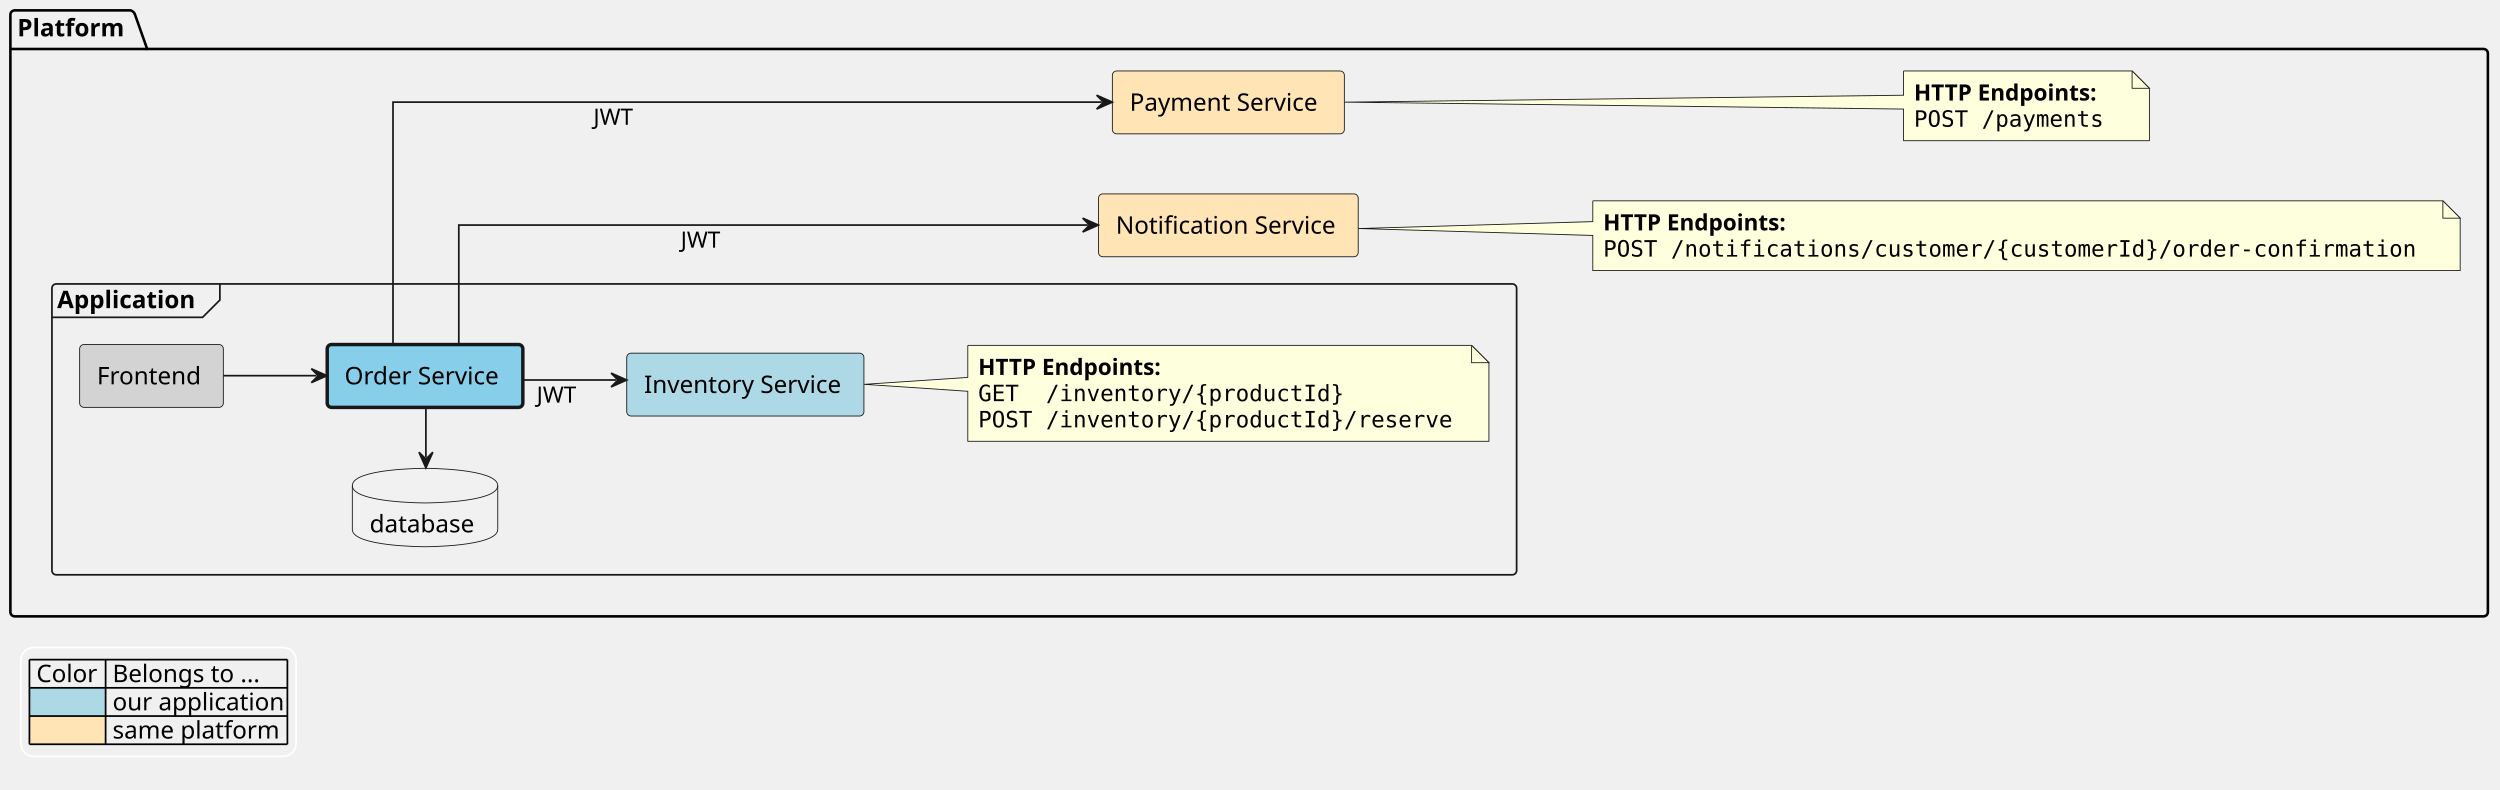
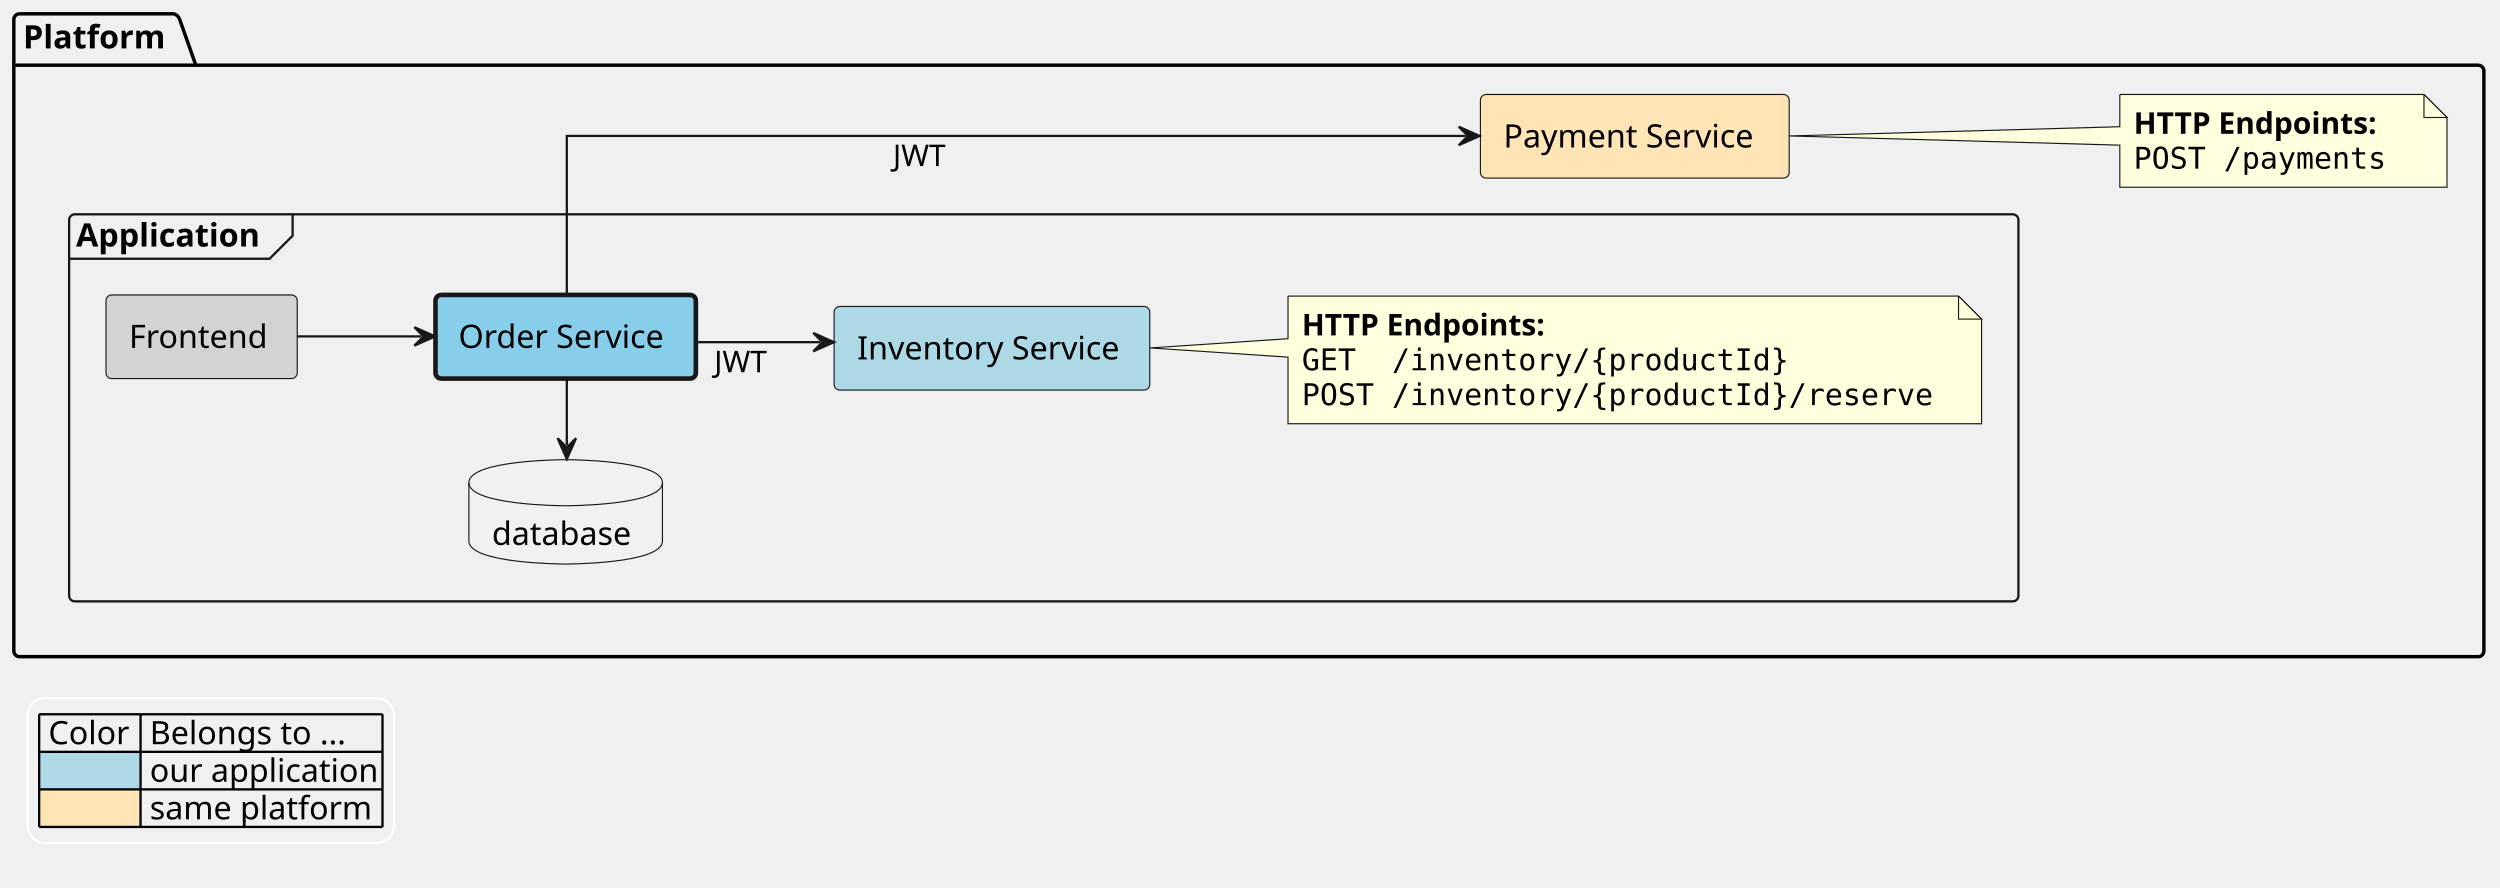
- <svg xmlns="http://www.w3.org/2000/svg" contentStyleType="text/css" height="456px" preserveAspectRatio="none" style="width:1444px;height:456px;background:#FFFFFF;" version="1.1" viewBox="0 0 1444 456" width="1444px" zoomAndPan="magnify">
+ <svg xmlns="http://www.w3.org/2000/svg" contentStyleType="text/css" height="385px" preserveAspectRatio="none" style="width:1085px;height:385px;background:#FFFFFF;" version="1.1" viewBox="0 0 1085 385" width="1085px" zoomAndPan="magnify">
  <defs />
  <g>
    <g id="cluster_Platform">
-       <path d="M8.5,6 L75.5,6 A3.75,3.75 0 0 1 78,8.5 L85,28.297 L1434.5,28.297 A2.5,2.5 0 0 1 1437,30.797 L1437,353.5 A2.5,2.5 0 0 1 1434.5,356 L8.5,356 A2.5,2.5 0 0 1 6,353.5 L6,8.5 A2.5,2.5 0 0 1 8.5,6 " fill="none" style="stroke:#000000;stroke-width:1.5;" />
+       <path d="M8.5,6 L75.5,6 A3.75,3.75 0 0 1 78,8.5 L85,28.297 L1075.5,28.297 A2.5,2.5 0 0 1 1078,30.797 L1078,282.5 A2.5,2.5 0 0 1 1075.5,285 L8.5,285 A2.5,2.5 0 0 1 6,282.5 L6,8.5 A2.5,2.5 0 0 1 8.5,6 " fill="none" style="stroke:#000000;stroke-width:1.5;" />
      <line style="stroke:#000000;stroke-width:1.5;" x1="6" x2="85" y1="28.297" y2="28.297" />
      <text fill="#000000" font-family="sans-serif" font-size="14" font-weight="bold" lengthAdjust="spacing" textLength="66" x="10" y="20.995">Platform</text>
    </g>
    <g id="cluster_Application">
-       <rect fill="none" height="168" rx="2.5" ry="2.5" style="stroke:#181818;stroke-width:1.0;" width="846" x="30" y="164" />
-       <path d="M127,164 L127,173.297 L117,183.297 L30,183.297 " fill="none" style="stroke:#181818;stroke-width:1.0;" />
-       <text fill="#000000" font-family="sans-serif" font-size="14" font-weight="bold" lengthAdjust="spacing" textLength="87" x="33" y="177.995">Application</text>
-     </g>
-     <g id="elem_platform__notification_service">
-       <rect fill="#FFE4B5" height="36.297" rx="2.5" ry="2.5" style="stroke:#181818;stroke-width:0.5;" width="150" x="634.5" y="112" />
-       <text fill="#000000" font-family="sans-serif" font-size="14" lengthAdjust="spacing" textLength="130" x="644.5" y="134.995">Notification Service</text>
+       <rect fill="none" height="168" rx="2.5" ry="2.5" style="stroke:#181818;stroke-width:1.0;" width="846" x="30" y="93" />
+       <path d="M127,93 L127,102.297 L117,112.297 L30,112.297 " fill="none" style="stroke:#181818;stroke-width:1.0;" />
+       <text fill="#000000" font-family="sans-serif" font-size="14" font-weight="bold" lengthAdjust="spacing" textLength="87" x="33" y="106.995">Application</text>
    </g>
    <g id="elem_platform__payment_service">
      <rect fill="#FFE4B5" height="36.297" rx="2.5" ry="2.5" style="stroke:#181818;stroke-width:0.5;" width="134" x="642.5" y="41" />
      <text fill="#000000" font-family="sans-serif" font-size="14" lengthAdjust="spacing" textLength="114" x="652.5" y="63.995">Payment Service</text>
    </g>
-     <g id="elem_GMN13">
-       <path d="M920,116 L920,128 L784.59,132 L920,136 L920,156.266 A0,0 0 0 0 920,156.266 L1421,156.266 A0,0 0 0 0 1421,156.266 L1421,126 L1411,116 L920,116 A0,0 0 0 0 920,116 " fill="#FEFFDD" style="stroke:#181818;stroke-width:0.5;" />
-       <path d="M1411,116 L1411,126 L1421,126 L1411,116 " fill="#FEFFDD" style="stroke:#181818;stroke-width:0.5;" />
-       <text fill="#000000" font-family="sans-serif" font-size="13" font-weight="bold" lengthAdjust="spacing" textLength="121" x="926" y="133.067">HTTP Endpoints:</text>
-       <text fill="#000000" font-family="monospace" font-size="13" lengthAdjust="spacing" textLength="480" x="926" y="148.2">POST /notifications/customer/{customerId}/order-confirmation</text>
-     </g>
-     <g id="elem_GMN16">
-       <path d="M1099.5,41 L1099.5,55 L776.53,59 L1099.5,63 L1099.5,81.266 A0,0 0 0 0 1099.5,81.266 L1241.5,81.266 A0,0 0 0 0 1241.5,81.266 L1241.5,51 L1231.5,41 L1099.5,41 A0,0 0 0 0 1099.5,41 " fill="#FEFFDD" style="stroke:#181818;stroke-width:0.5;" />
-       <path d="M1231.5,41 L1231.5,51 L1241.5,51 L1231.5,41 " fill="#FEFFDD" style="stroke:#181818;stroke-width:0.5;" />
-       <text fill="#000000" font-family="sans-serif" font-size="13" font-weight="bold" lengthAdjust="spacing" textLength="121" x="1105.5" y="58.067">HTTP Endpoints:</text>
-       <text fill="#000000" font-family="monospace" font-size="13" lengthAdjust="spacing" textLength="112" x="1105.5" y="73.2">POST /payments</text>
+     <g id="elem_GMN12">
+       <path d="M920,41 L920,55 L776.57,59 L920,63 L920,81.266 A0,0 0 0 0 920,81.266 L1062,81.266 A0,0 0 0 0 1062,81.266 L1062,51 L1052,41 L920,41 A0,0 0 0 0 920,41 " fill="#FEFFDD" style="stroke:#181818;stroke-width:0.5;" />
+       <path d="M1052,41 L1052,51 L1062,51 L1052,41 " fill="#FEFFDD" style="stroke:#181818;stroke-width:0.5;" />
+       <text fill="#000000" font-family="sans-serif" font-size="13" font-weight="bold" lengthAdjust="spacing" textLength="121" x="926" y="58.067">HTTP Endpoints:</text>
+       <text fill="#000000" font-family="monospace" font-size="13" lengthAdjust="spacing" textLength="112" x="926" y="73.2">POST /payments</text>
    </g>
    <g id="elem_platform__application__frontend">
-       <rect fill="#D3D3D3" height="36.297" rx="2.5" ry="2.5" style="stroke:#181818;stroke-width:0.5;" width="83" x="46" y="199" />
-       <text fill="#000000" font-family="sans-serif" font-size="14" lengthAdjust="spacing" textLength="63" x="56" y="221.995">Frontend</text>
+       <rect fill="#D3D3D3" height="36.297" rx="2.5" ry="2.5" style="stroke:#181818;stroke-width:0.5;" width="83" x="46" y="128" />
+       <text fill="#000000" font-family="sans-serif" font-size="14" lengthAdjust="spacing" textLength="63" x="56" y="150.995">Frontend</text>
    </g>
    <g id="elem_platform__application__order_service">
-       <rect fill="#87CEEB" height="36.297" rx="2.5" ry="2.5" style="stroke:#181818;stroke-width:2.0;" width="113" x="189" y="199" />
-       <text fill="#000000" font-family="sans-serif" font-size="14" lengthAdjust="spacing" textLength="93" x="199" y="221.995">Order Service</text>
+       <rect fill="#87CEEB" height="36.297" rx="2.5" ry="2.5" style="stroke:#181818;stroke-width:2.0;" width="113" x="189" y="128" />
+       <text fill="#000000" font-family="sans-serif" font-size="14" lengthAdjust="spacing" textLength="93" x="199" y="150.995">Order Service</text>
    </g>
    <g id="elem_platform__application__order_database">
-       <path d="M203.5,280.5 C203.5,270.5 245.5,270.5 245.5,270.5 C245.5,270.5 287.5,270.5 287.5,280.5 L287.5,305.797 C287.5,315.797 245.5,315.797 245.5,315.797 C245.5,315.797 203.5,315.797 203.5,305.797 L203.5,280.5 " fill="#F1F1F1" style="stroke:#181818;stroke-width:0.5;" />
-       <path d="M203.5,280.5 C203.5,290.5 245.5,290.5 245.5,290.5 C245.5,290.5 287.5,290.5 287.5,280.5 " fill="none" style="stroke:#181818;stroke-width:0.5;" />
-       <text fill="#000000" font-family="sans-serif" font-size="14" lengthAdjust="spacing" textLength="64" x="213.5" y="307.495">database</text>
+       <path d="M203.5,209.5 C203.5,199.5 245.5,199.5 245.5,199.5 C245.5,199.5 287.5,199.5 287.5,209.5 L287.5,234.797 C287.5,244.797 245.5,244.797 245.5,244.797 C245.5,244.797 203.5,244.797 203.5,234.797 L203.5,209.5 " fill="#F1F1F1" style="stroke:#181818;stroke-width:0.5;" />
+       <path d="M203.5,209.5 C203.5,219.5 245.5,219.5 245.5,219.5 C245.5,219.5 287.5,219.5 287.5,209.5 " fill="none" style="stroke:#181818;stroke-width:0.5;" />
+       <text fill="#000000" font-family="sans-serif" font-size="14" lengthAdjust="spacing" textLength="64" x="213.5" y="236.495">database</text>
    </g>
    <g id="elem_platform__application__inventory_service">
-       <rect fill="#ADD8E6" height="36.297" rx="2.5" ry="2.5" style="stroke:#181818;stroke-width:0.5;" width="137" x="362" y="204" />
-       <text fill="#000000" font-family="sans-serif" font-size="14" lengthAdjust="spacing" textLength="117" x="372" y="226.995">Inventory Service</text>
+       <rect fill="#ADD8E6" height="36.297" rx="2.5" ry="2.5" style="stroke:#181818;stroke-width:0.5;" width="137" x="362" y="133" />
+       <text fill="#000000" font-family="sans-serif" font-size="14" lengthAdjust="spacing" textLength="117" x="372" y="155.995">Inventory Service</text>
    </g>
    <g id="elem_GMN8">
-       <path d="M559,199.5 L559,218 L499.11,222 L559,226 L559,254.898 A0,0 0 0 0 559,254.898 L860,254.898 A0,0 0 0 0 860,254.898 L860,209.5 L850,199.5 L559,199.5 A0,0 0 0 0 559,199.5 " fill="#FEFFDD" style="stroke:#181818;stroke-width:0.5;" />
-       <path d="M850,199.5 L850,209.5 L860,209.5 L850,199.5 " fill="#FEFFDD" style="stroke:#181818;stroke-width:0.5;" />
-       <text fill="#000000" font-family="sans-serif" font-size="13" font-weight="bold" lengthAdjust="spacing" textLength="121" x="565" y="216.567">HTTP Endpoints:</text>
-       <text fill="#000000" font-family="monospace" font-size="13" lengthAdjust="spacing" textLength="216" x="565" y="231.7">GET  /inventory/{productId}</text>
-       <text fill="#000000" font-family="monospace" font-size="13" lengthAdjust="spacing" textLength="280" x="565" y="246.833">POST /inventory/{productId}/reserve</text>
+       <path d="M559,128.5 L559,147 L499.11,151 L559,155 L559,183.898 A0,0 0 0 0 559,183.898 L860,183.898 A0,0 0 0 0 860,183.898 L860,138.5 L850,128.5 L559,128.5 A0,0 0 0 0 559,128.5 " fill="#FEFFDD" style="stroke:#181818;stroke-width:0.5;" />
+       <path d="M850,128.5 L850,138.5 L860,138.5 L850,128.5 " fill="#FEFFDD" style="stroke:#181818;stroke-width:0.5;" />
+       <text fill="#000000" font-family="sans-serif" font-size="13" font-weight="bold" lengthAdjust="spacing" textLength="121" x="565" y="145.567">HTTP Endpoints:</text>
+       <text fill="#000000" font-family="monospace" font-size="13" lengthAdjust="spacing" textLength="216" x="565" y="160.7">GET  /inventory/{productId}</text>
+       <text fill="#000000" font-family="monospace" font-size="13" lengthAdjust="spacing" textLength="280" x="565" y="175.833">POST /inventory/{productId}/reserve</text>
    </g>
    <g id="link_platform__application__frontend_platform__application__order_service">
-       <path d="M129.01,217 C147.3,217 163.07,217 182.82,217 " fill="none" id="platform__application__frontend-to-platform__application__order_service" style="stroke:#181818;stroke-width:1.0;" />
-       <polygon fill="#181818" points="188.82,217,179.82,213,183.82,217,179.82,221,188.82,217" style="stroke:#181818;stroke-width:1.0;" />
+       <path d="M129.01,146 C147.3,146 163.07,146 182.82,146 " fill="none" id="platform__application__frontend-to-platform__application__order_service" style="stroke:#181818;stroke-width:1.0;" />
+       <polygon fill="#181818" points="188.82,146,179.82,142,183.82,146,179.82,150,188.82,146" style="stroke:#181818;stroke-width:1.0;" />
    </g>
    <g id="link_platform__application__order_database_platform__application__order_service">
-       <path d="M246,264.2 C246,253 246,245.7 246,235.2 " fill="none" id="platform__application__order_database-backto-platform__application__order_service" style="stroke:#181818;stroke-width:1.0;" />
-       <polygon fill="#181818" points="246,270.2,250,261.2,246,265.2,242,261.2,246,270.2" style="stroke:#181818;stroke-width:1.0;" />
-     </g>
-     <g id="link_platform__application__order_service_platform__notification_service">
-       <path d="M265,198.97 C265,173.49 265,130 265,130 C265,130 501.6,130 628.35,130 " fill="none" id="platform__application__order_service-to-platform__notification_service" style="stroke:#181818;stroke-width:1.0;" />
-       <polygon fill="#181818" points="634.35,130,625.35,126,629.35,130,625.35,134,634.35,130" style="stroke:#181818;stroke-width:1.0;" />
-       <text fill="#000000" font-family="sans-serif" font-size="13" lengthAdjust="spacing" textLength="21" x="393.19" y="143.067">JWT</text>
+       <path d="M246,193.2 C246,182 246,174.7 246,164.2 " fill="none" id="platform__application__order_database-backto-platform__application__order_service" style="stroke:#181818;stroke-width:1.0;" />
+       <polygon fill="#181818" points="246,199.2,250,190.2,246,194.2,242,190.2,246,199.2" style="stroke:#181818;stroke-width:1.0;" />
    </g>
    <g id="link_platform__application__order_service_platform__application__inventory_service">
-       <path d="M302.01,219.5 C320.93,219.5 336.22,219.5 355.95,219.5 " fill="none" id="platform__application__order_service-to-platform__application__inventory_service" style="stroke:#181818;stroke-width:1.0;" />
-       <polygon fill="#181818" points="361.95,219.5,352.95,215.5,356.95,219.5,352.95,223.5,361.95,219.5" style="stroke:#181818;stroke-width:1.0;" />
-       <text fill="#000000" font-family="sans-serif" font-size="13" lengthAdjust="spacing" textLength="21" x="309.98" y="232.567">JWT</text>
+       <path d="M302.01,148.5 C320.93,148.5 336.22,148.5 355.95,148.5 " fill="none" id="platform__application__order_service-to-platform__application__inventory_service" style="stroke:#181818;stroke-width:1.0;" />
+       <polygon fill="#181818" points="361.95,148.5,352.95,144.5,356.95,148.5,352.95,152.5,361.95,148.5" style="stroke:#181818;stroke-width:1.0;" />
+       <text fill="#000000" font-family="sans-serif" font-size="13" lengthAdjust="spacing" textLength="21" x="309.98" y="161.567">JWT</text>
    </g>
    <g id="link_platform__application__order_service_platform__payment_service">
-       <path d="M227,198.88 C227,157.37 227,59 227,59 C227,59 503.83,59 636.41,59 " fill="none" id="platform__application__order_service-to-platform__payment_service" style="stroke:#181818;stroke-width:1.0;" />
-       <polygon fill="#181818" points="642.41,59,633.41,55,637.41,59,633.41,63,642.41,59" style="stroke:#181818;stroke-width:1.0;" />
-       <text fill="#000000" font-family="sans-serif" font-size="13" lengthAdjust="spacing" textLength="21" x="342.77" y="72.067">JWT</text>
+       <path d="M246,127.97 C246,102.49 246,59 246,59 C246,59 507.55,59 636.1,59 " fill="none" id="platform__application__order_service-to-platform__payment_service" style="stroke:#181818;stroke-width:1.0;" />
+       <polygon fill="#181818" points="642.1,59,633.1,55,637.1,59,633.1,63,642.1,59" style="stroke:#181818;stroke-width:1.0;" />
+       <text fill="#000000" font-family="sans-serif" font-size="13" lengthAdjust="spacing" textLength="21" x="387.56" y="72.067">JWT</text>
    </g>
-     <rect fill="none" height="62.891" id="_legend" rx="7.5" ry="7.5" style="stroke:#FFFFFF;stroke-width:1.0;" width="159" x="12" y="374" />
-     <text fill="#000000" font-family="sans-serif" font-size="14" lengthAdjust="spacing" textLength="36" x="21" y="393.995">Color</text>
-     <text fill="#000000" font-family="sans-serif" font-size="14" lengthAdjust="spacing" textLength="91" x="65" y="393.995">Belongs to ...</text>
-     <rect fill="#ADD8E6" height="16.297" style="stroke:none;stroke-width:1.0;" width="44" x="17" y="397.297" />
-     <text fill="#000000" font-family="sans-serif" font-size="14" lengthAdjust="spacing" textLength="4" x="17" y="410.292"> </text>
-     <text fill="#000000" font-family="sans-serif" font-size="14" lengthAdjust="spacing" textLength="101" x="65" y="410.292">our application</text>
-     <rect fill="#FFE4B5" height="16.297" style="stroke:none;stroke-width:1.0;" width="44" x="17" y="413.594" />
-     <text fill="#000000" font-family="sans-serif" font-size="14" lengthAdjust="spacing" textLength="4" x="17" y="426.589"> </text>
-     <text fill="#000000" font-family="sans-serif" font-size="14" lengthAdjust="spacing" textLength="98" x="65" y="426.589">same platform</text>
-     <line style="stroke:#000000;stroke-width:1.0;" x1="17" x2="166" y1="381" y2="381" />
-     <line style="stroke:#000000;stroke-width:1.0;" x1="17" x2="166" y1="397.297" y2="397.297" />
-     <line style="stroke:#000000;stroke-width:1.0;" x1="17" x2="166" y1="413.594" y2="413.594" />
-     <line style="stroke:#000000;stroke-width:1.0;" x1="17" x2="166" y1="429.891" y2="429.891" />
-     <line style="stroke:#000000;stroke-width:1.0;" x1="17" x2="17" y1="381" y2="429.891" />
-     <line style="stroke:#000000;stroke-width:1.0;" x1="61" x2="61" y1="381" y2="429.891" />
-     <line style="stroke:#000000;stroke-width:1.0;" x1="166" x2="166" y1="381" y2="429.891" />
+     <rect fill="none" height="62.891" id="_legend" rx="7.5" ry="7.5" style="stroke:#FFFFFF;stroke-width:1.0;" width="159" x="12" y="303" />
+     <text fill="#000000" font-family="sans-serif" font-size="14" lengthAdjust="spacing" textLength="36" x="21" y="322.995">Color</text>
+     <text fill="#000000" font-family="sans-serif" font-size="14" lengthAdjust="spacing" textLength="91" x="65" y="322.995">Belongs to ...</text>
+     <rect fill="#ADD8E6" height="16.297" style="stroke:none;stroke-width:1.0;" width="44" x="17" y="326.297" />
+     <text fill="#000000" font-family="sans-serif" font-size="14" lengthAdjust="spacing" textLength="4" x="17" y="339.292"> </text>
+     <text fill="#000000" font-family="sans-serif" font-size="14" lengthAdjust="spacing" textLength="101" x="65" y="339.292">our application</text>
+     <rect fill="#FFE4B5" height="16.297" style="stroke:none;stroke-width:1.0;" width="44" x="17" y="342.594" />
+     <text fill="#000000" font-family="sans-serif" font-size="14" lengthAdjust="spacing" textLength="4" x="17" y="355.589"> </text>
+     <text fill="#000000" font-family="sans-serif" font-size="14" lengthAdjust="spacing" textLength="98" x="65" y="355.589">same platform</text>
+     <line style="stroke:#000000;stroke-width:1.0;" x1="17" x2="166" y1="310" y2="310" />
+     <line style="stroke:#000000;stroke-width:1.0;" x1="17" x2="166" y1="326.297" y2="326.297" />
+     <line style="stroke:#000000;stroke-width:1.0;" x1="17" x2="166" y1="342.594" y2="342.594" />
+     <line style="stroke:#000000;stroke-width:1.0;" x1="17" x2="166" y1="358.891" y2="358.891" />
+     <line style="stroke:#000000;stroke-width:1.0;" x1="17" x2="17" y1="310" y2="358.891" />
+     <line style="stroke:#000000;stroke-width:1.0;" x1="61" x2="61" y1="310" y2="358.891" />
+     <line style="stroke:#000000;stroke-width:1.0;" x1="166" x2="166" y1="310" y2="358.891" />
  </g>
</svg>
